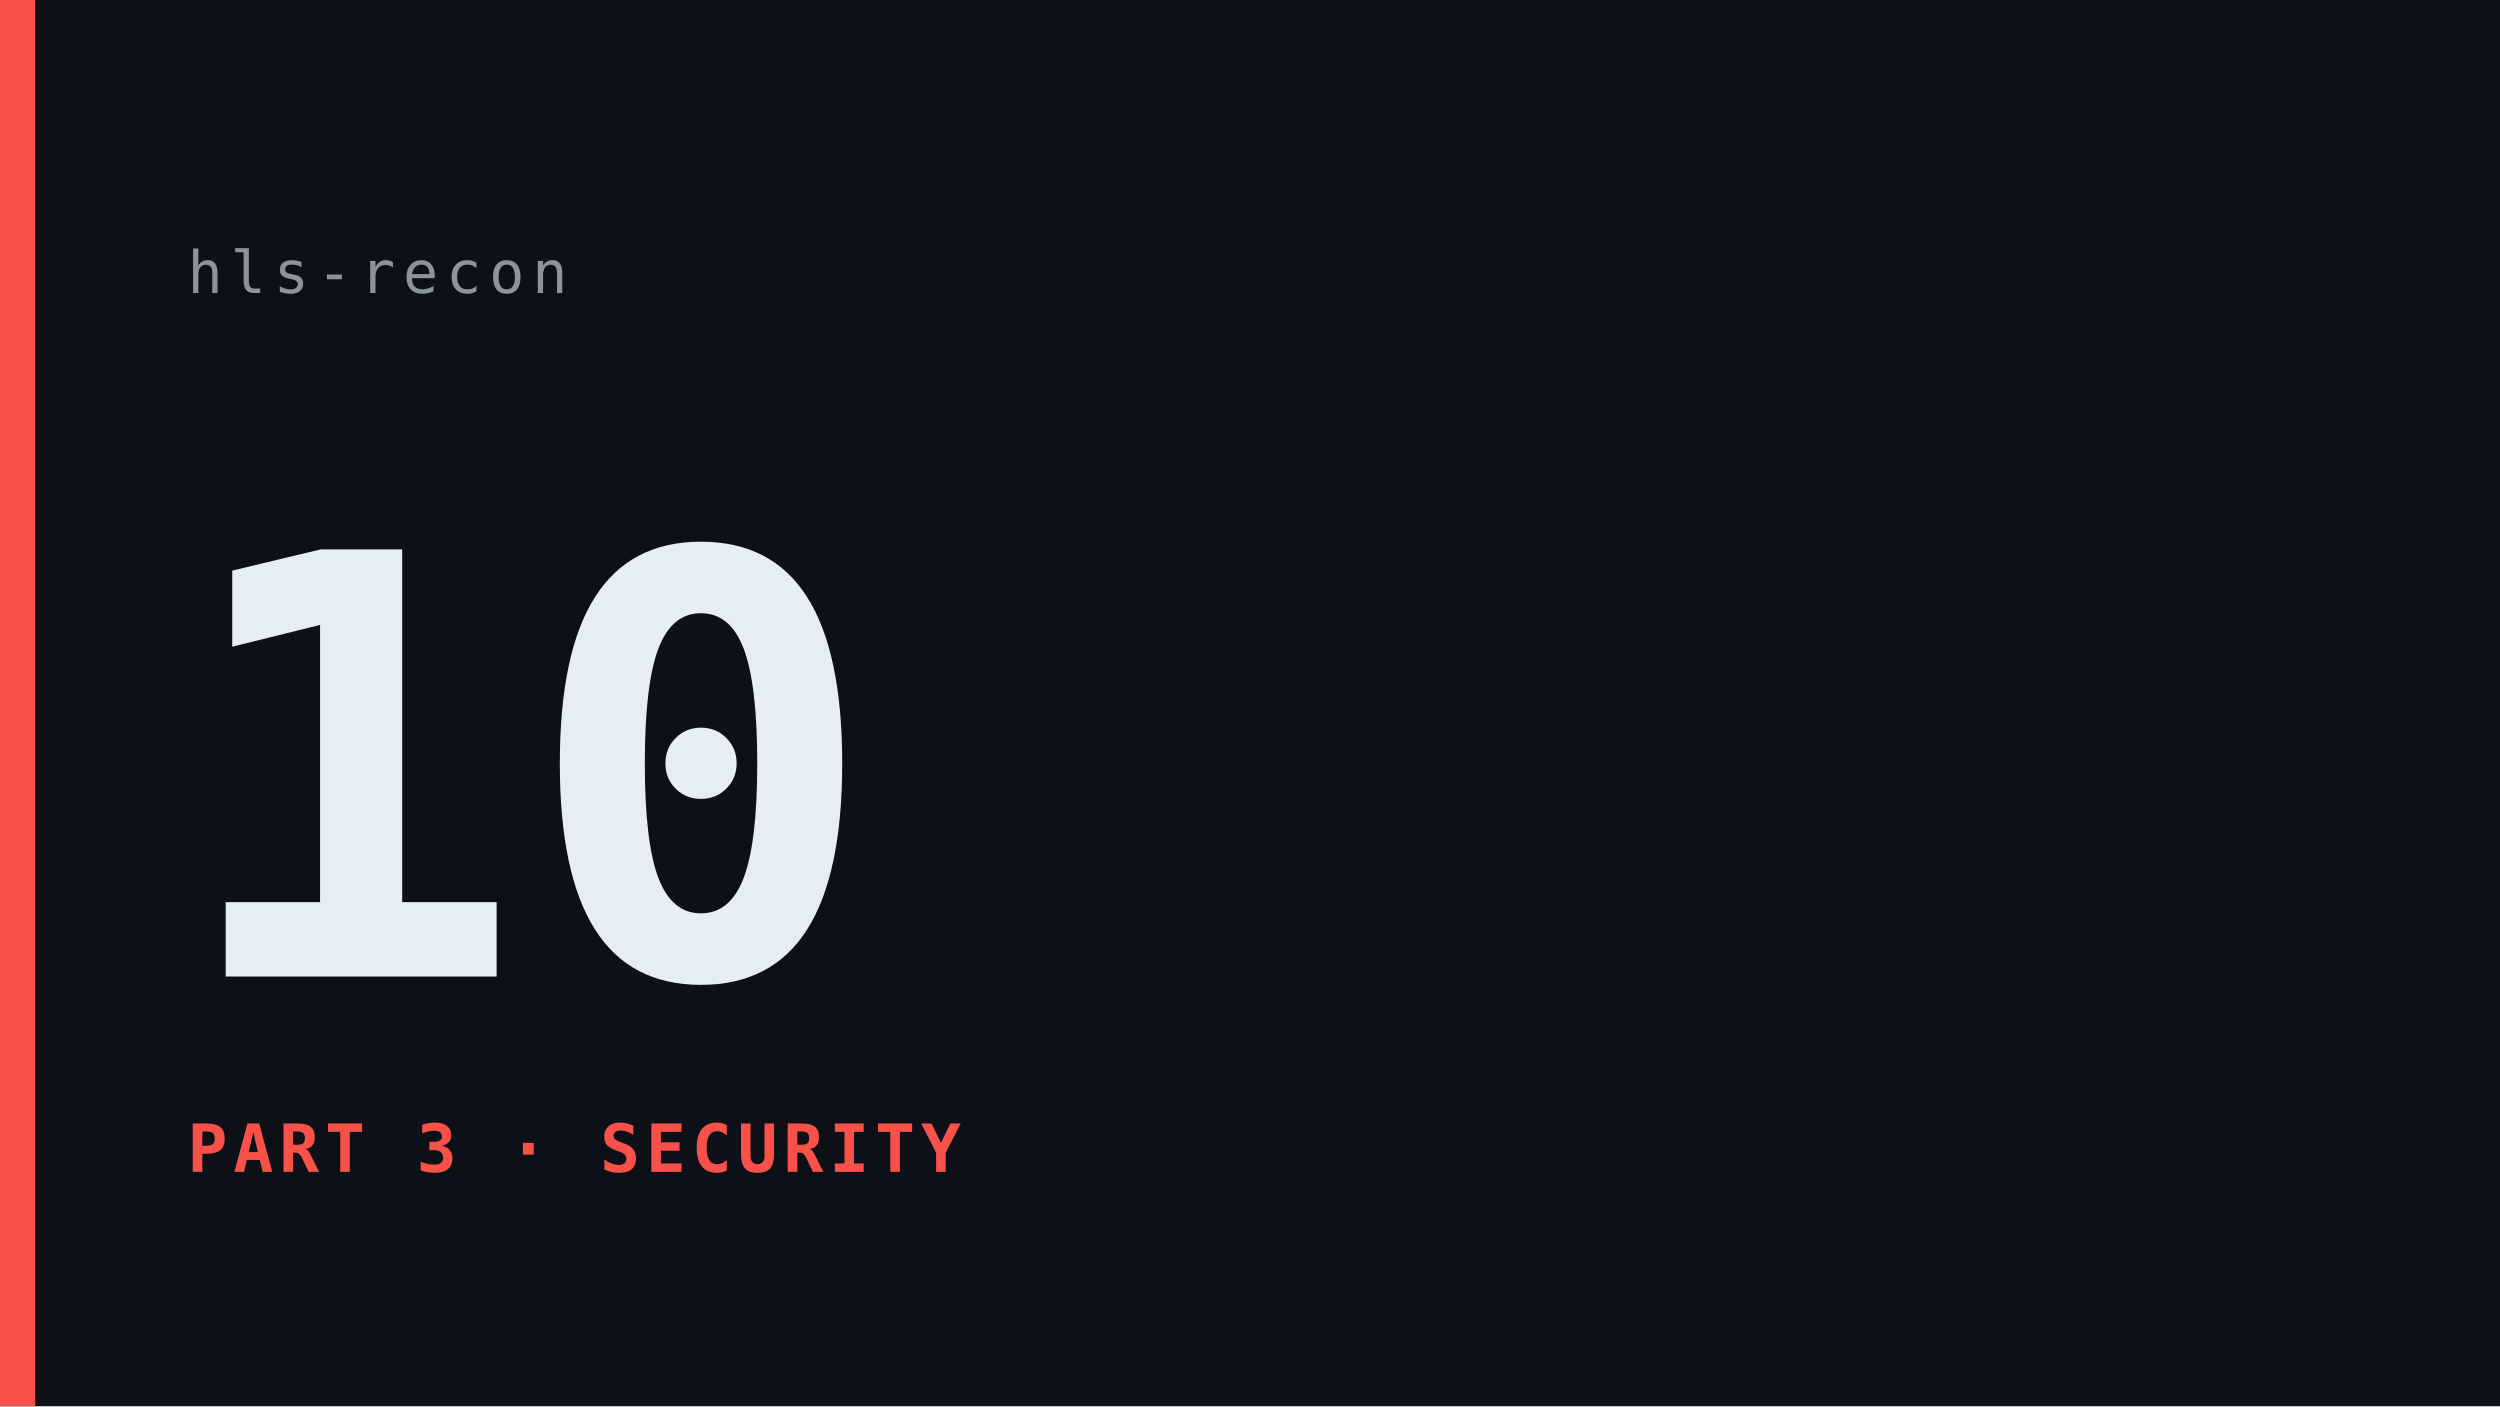
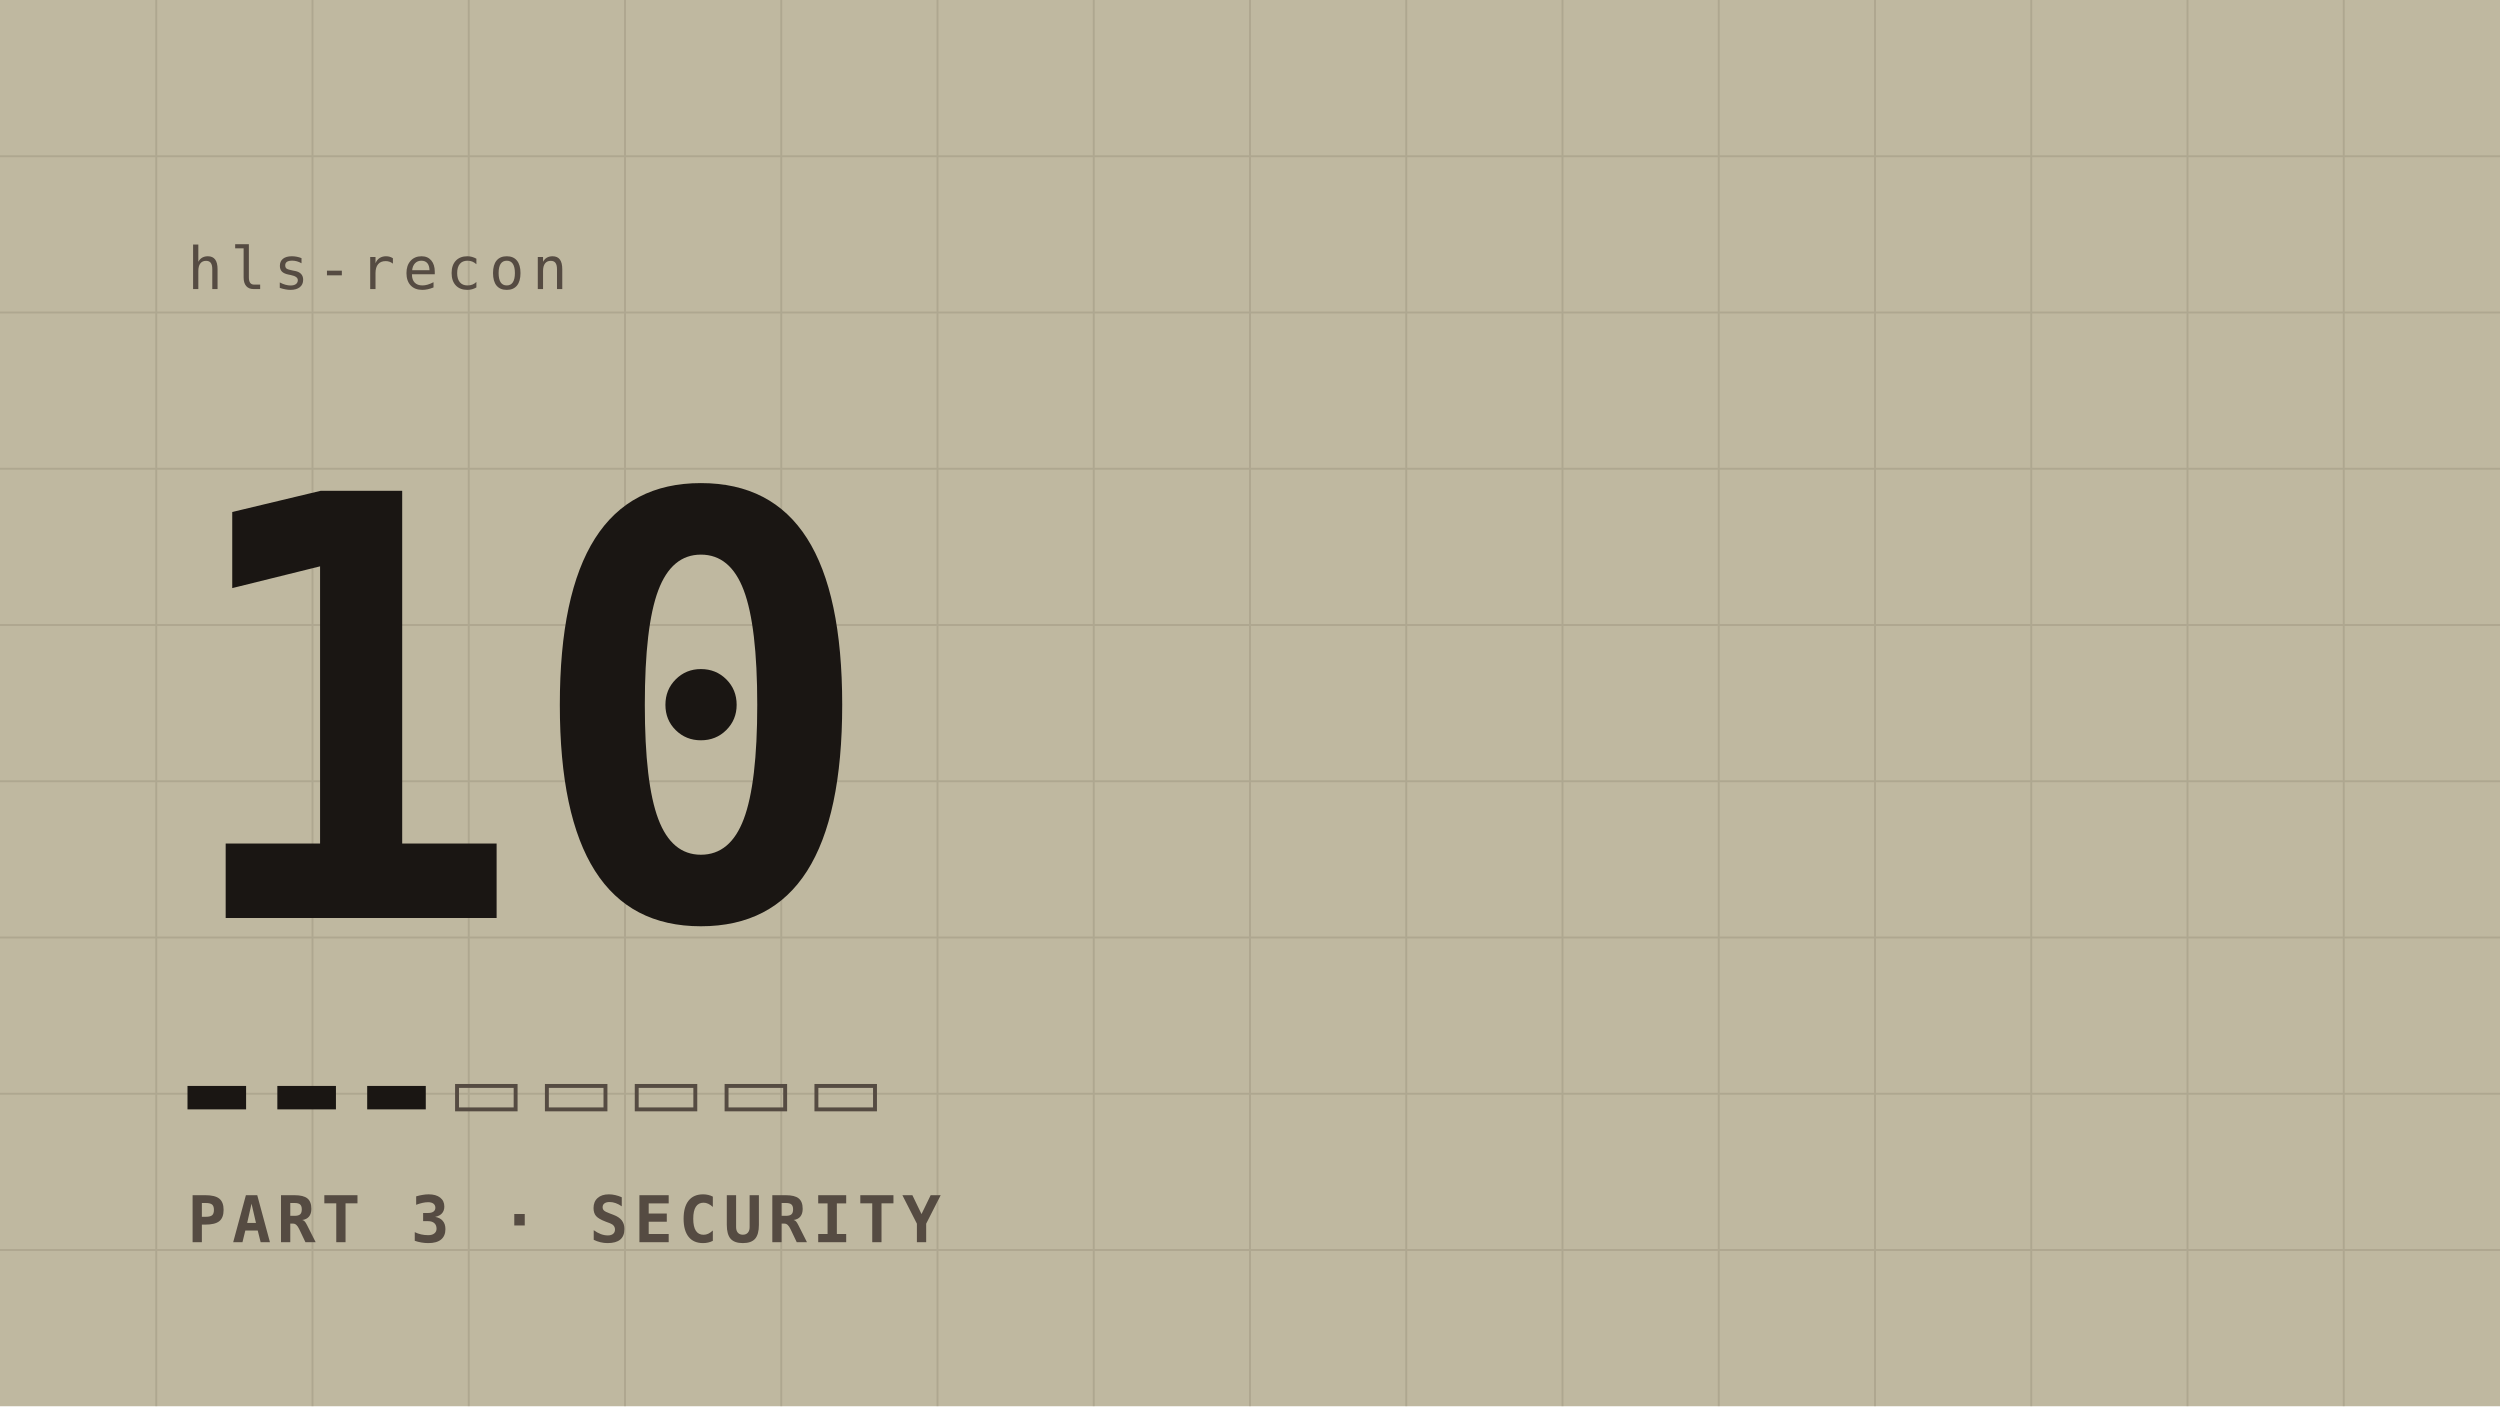
- <svg xmlns="http://www.w3.org/2000/svg" viewBox="0 0 1280 720" role="img" aria-label="hls-recon 제10장 CORS 헤더가 흘리는 것">
-   <style>
-     .bg{fill:#0d1117}.ink{fill:#e6edf3}.muted{fill:#8b949e}.acc{fill:#f85149}
-   </style>
-   <rect class="bg" width="1280" height="720" />
-   <rect class="acc" x="0" y="0" width="18" height="720" />
-   <text class="muted" x="96" y="150" font-family="ui-monospace, SFMono-Regular, Menlo, Consolas, monospace" font-size="30" letter-spacing="4">hls-recon</text>
-   <text class="ink" x="88" y="500" font-family="ui-monospace, SFMono-Regular, Menlo, Consolas, monospace" font-size="300" font-weight="700">10</text>
-   <text class="acc" x="96" y="600" font-family="ui-monospace, SFMono-Regular, Menlo, Consolas, monospace" font-size="34" font-weight="700" letter-spacing="3">PART 3 · SECURITY</text>
+ <svg xmlns="http://www.w3.org/2000/svg" viewBox="0 0 1280 720" width="1280" height="720">
+   <rect width="1280" height="720" fill="#bfb8a0" />
+   <path d="M80 0V720M160 0V720M240 0V720M320 0V720M400 0V720M480 0V720M560 0V720M640 0V720M720 0V720M800 0V720M880 0V720M960 0V720M1040 0V720M1120 0V720M1200 0V720M0 80H1280M0 160H1280M0 240H1280M0 320H1280M0 400H1280M0 480H1280M0 560H1280M0 640H1280" stroke="#948c76" stroke-width="1" opacity=".38" fill="none" />
+   <text x="96" y="148" font-family="ui-monospace, SFMono-Regular, Menlo, Consolas, monospace" font-size="30" font-weight="400" letter-spacing="4" fill="#554b42">hls-recon</text>
+   <text x="88" y="470" font-family="ui-monospace, SFMono-Regular, Menlo, Consolas, monospace" font-size="300" font-weight="700" fill="#1a1613">10</text>
+   <rect x="96" y="556" width="30" height="12" fill="#1a1613" />
+   <rect x="142" y="556" width="30" height="12" fill="#1a1613" />
+   <rect x="188" y="556" width="30" height="12" fill="#1a1613" />
+   <rect x="234" y="556" width="30" height="12" fill="none" stroke="#554b42" stroke-width="2" />
+   <rect x="280" y="556" width="30" height="12" fill="none" stroke="#554b42" stroke-width="2" />
+   <rect x="326" y="556" width="30" height="12" fill="none" stroke="#554b42" stroke-width="2" />
+   <rect x="372" y="556" width="30" height="12" fill="none" stroke="#554b42" stroke-width="2" />
+   <rect x="418" y="556" width="30" height="12" fill="none" stroke="#554b42" stroke-width="2" />
+   <text x="96" y="636" font-family="ui-monospace, SFMono-Regular, Menlo, Consolas, monospace" font-size="33" font-weight="700" letter-spacing="3" fill="#554b42">PART 3 · SECURITY</text>
</svg>
